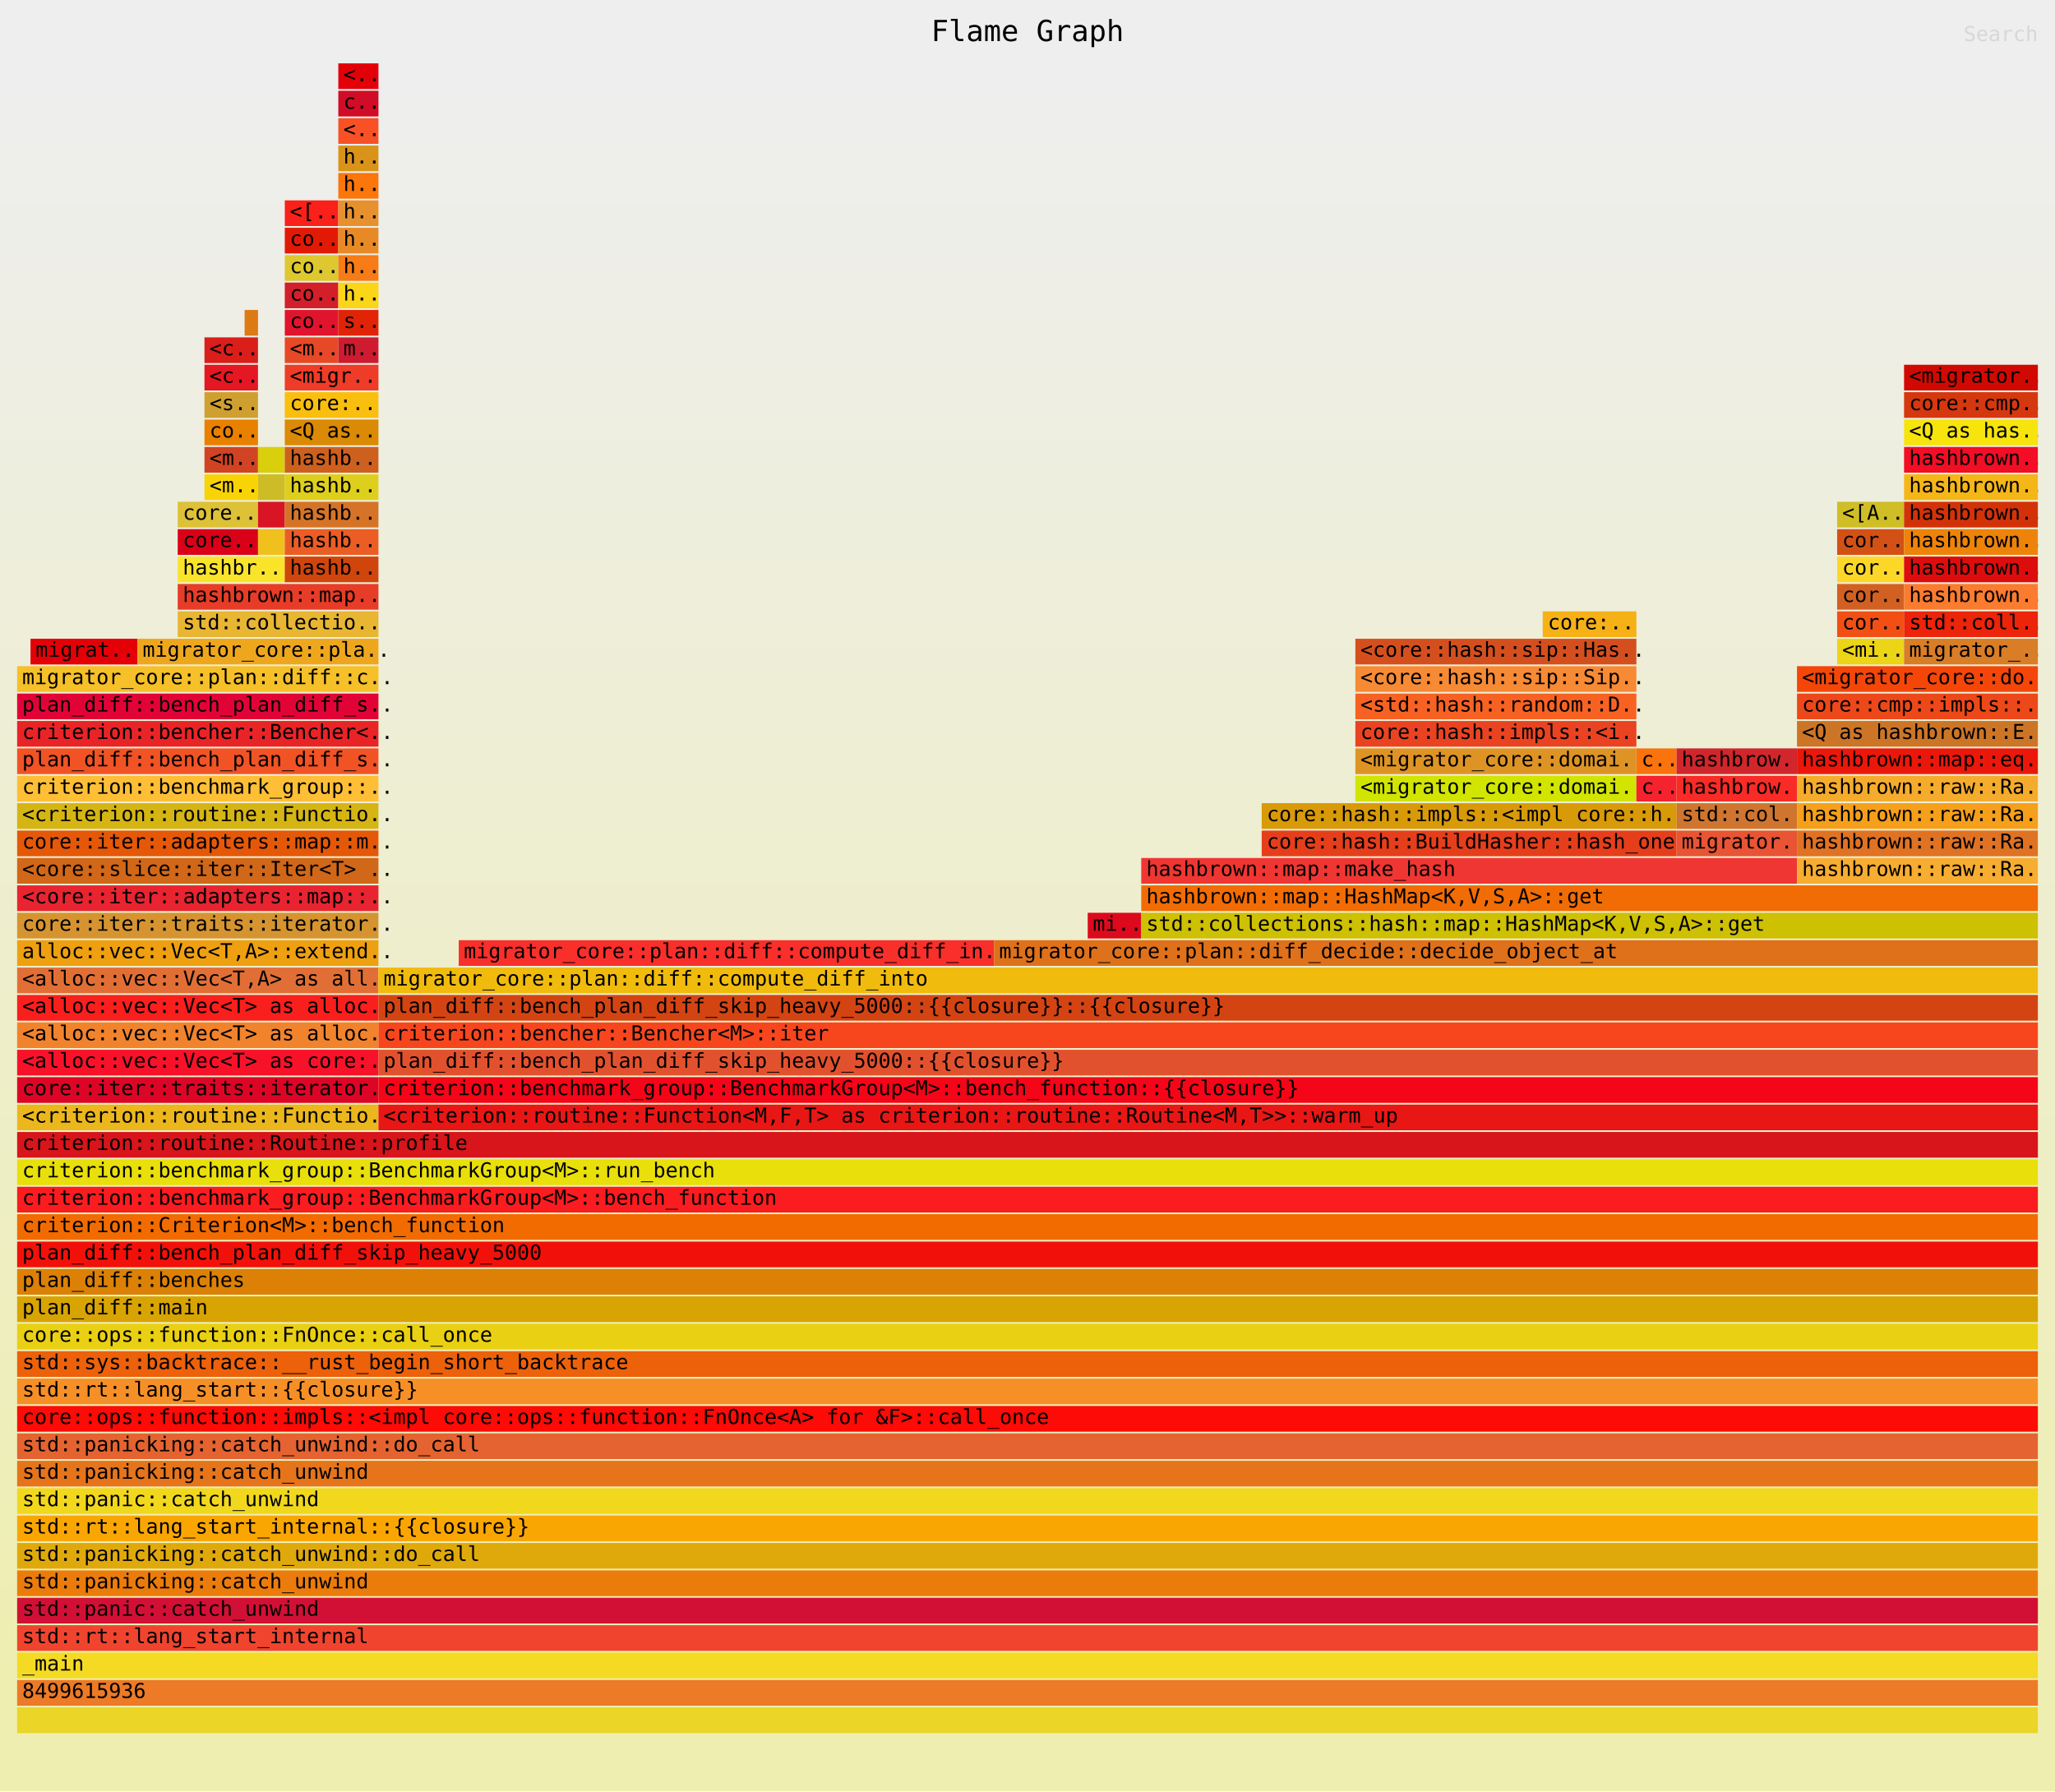
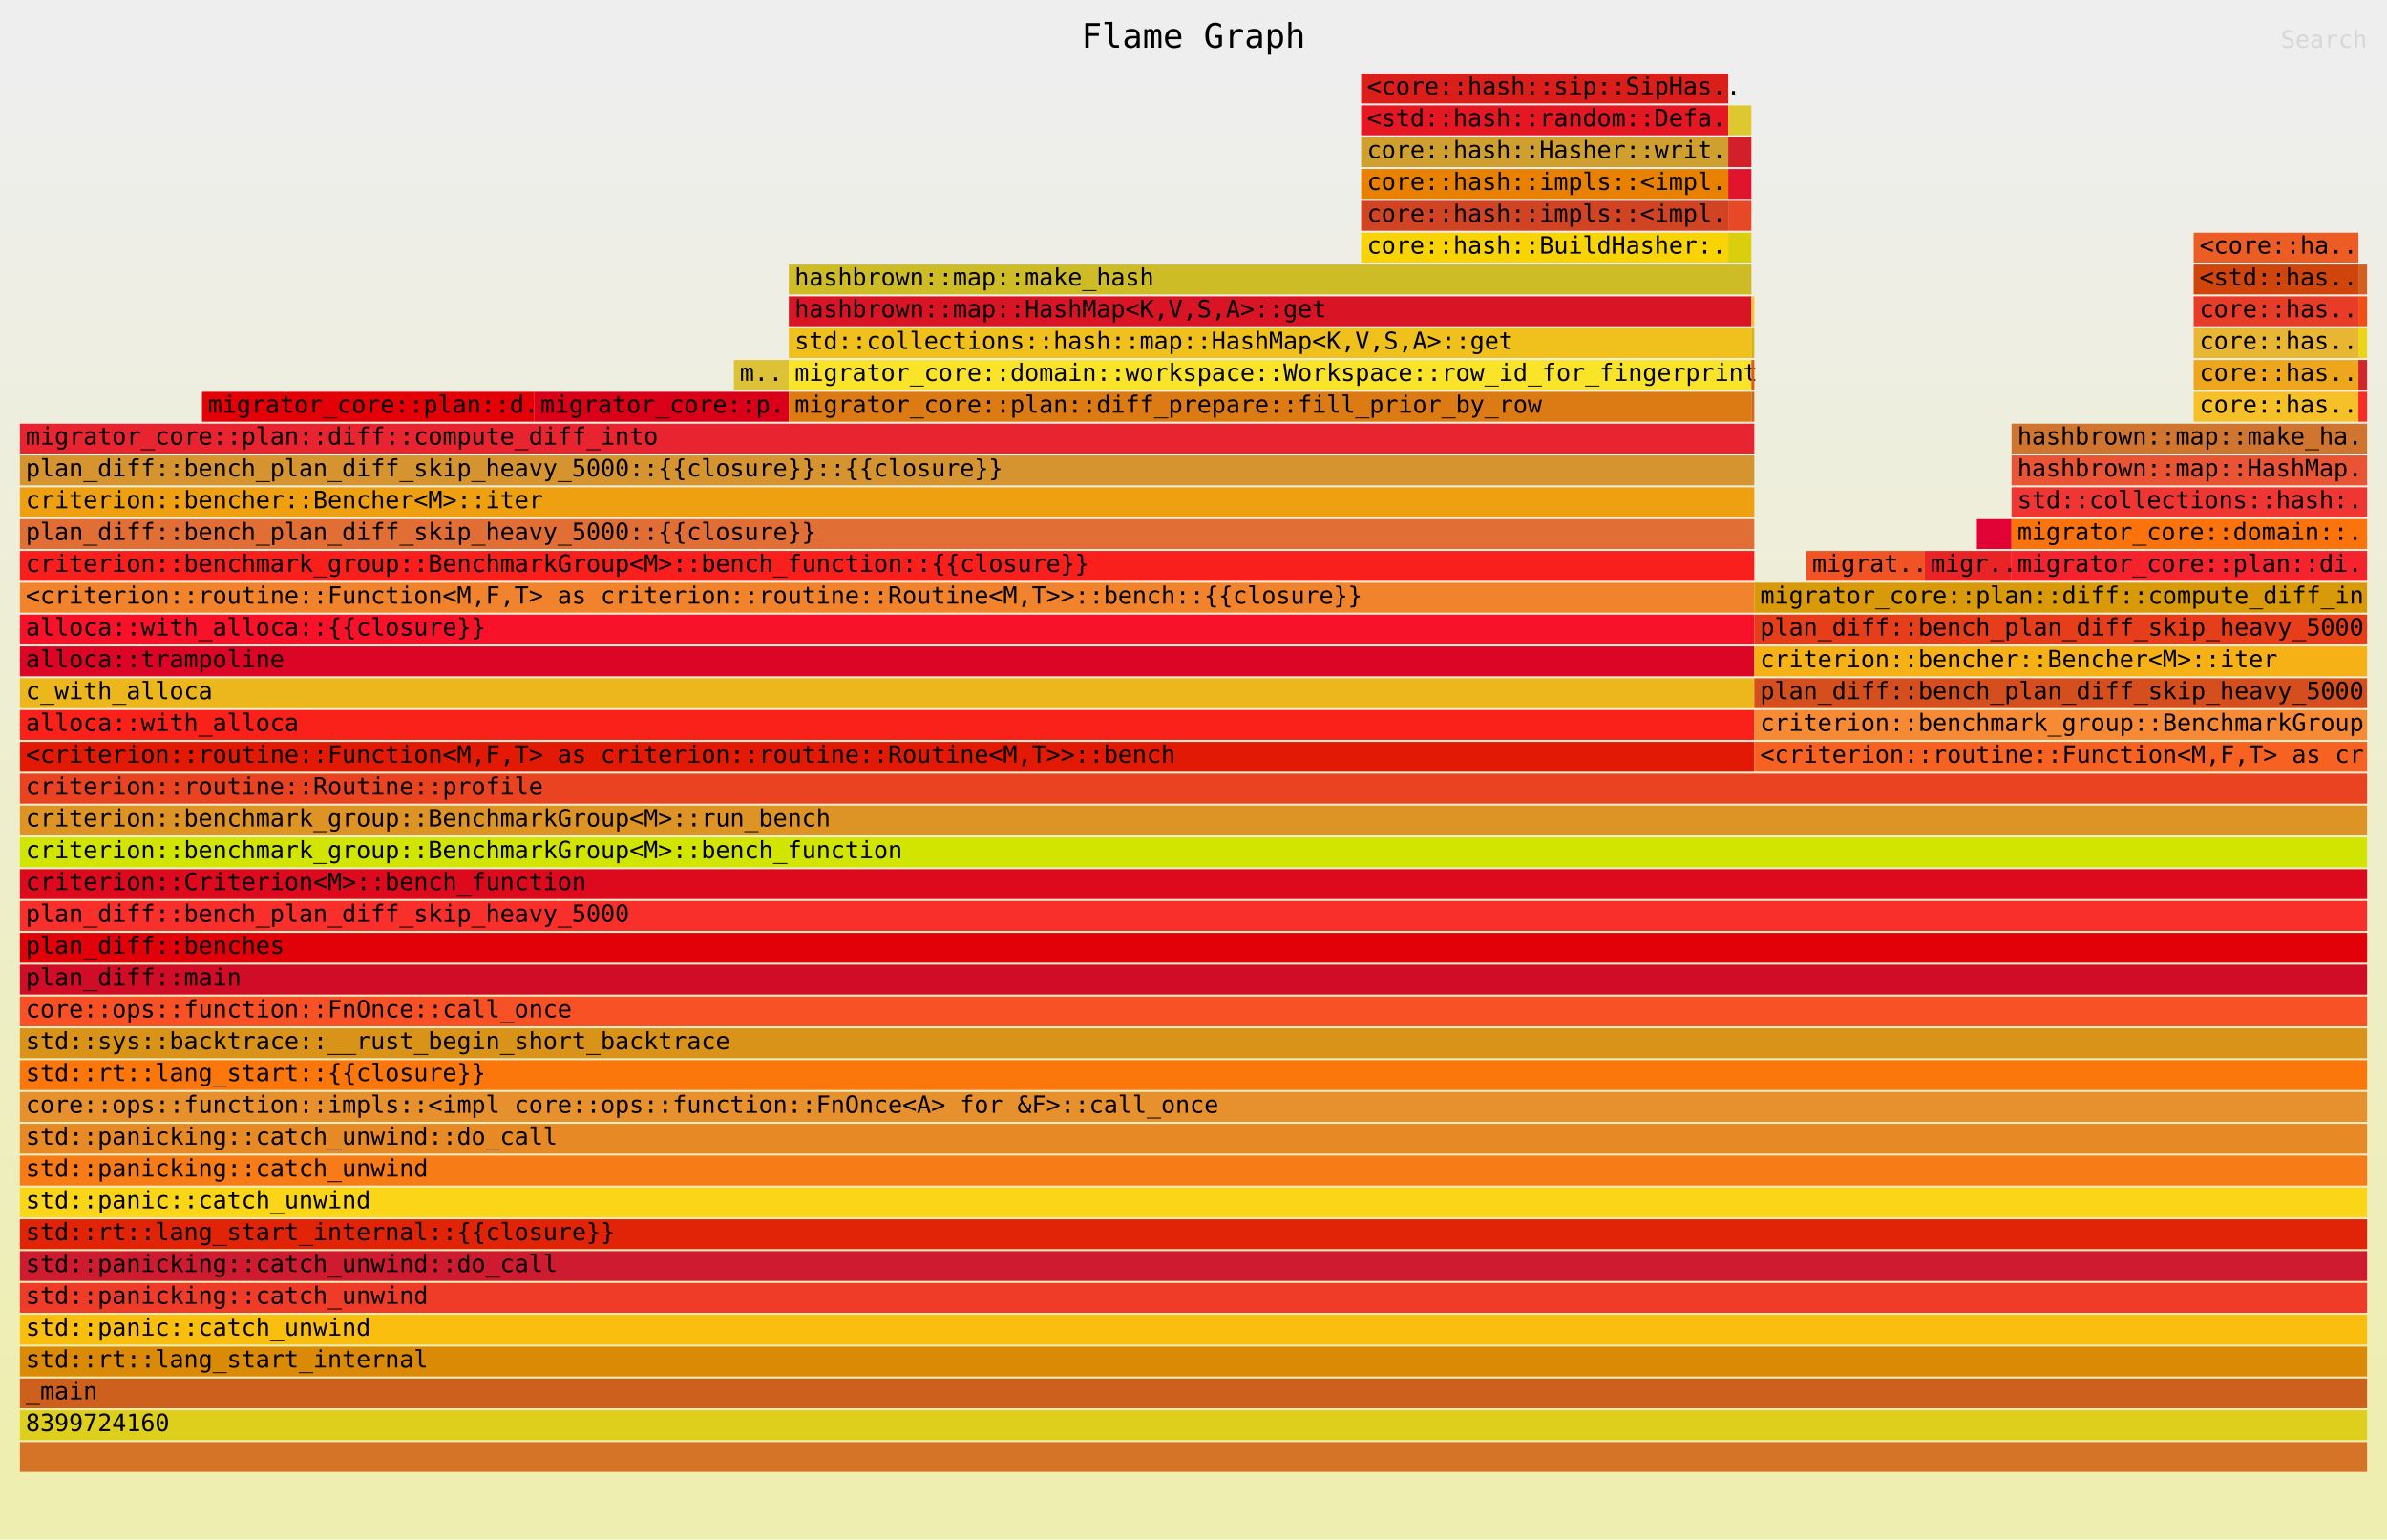
- <svg xmlns="http://www.w3.org/2000/svg" xmlns:ns1="http://github.com/jonhoo/inferno" version="1.1" width="1200" height="1046" viewBox="0 0 1200 1046">
+ <svg xmlns="http://www.w3.org/2000/svg" xmlns:ns1="http://github.com/jonhoo/inferno" version="1.1" width="1200" height="774" viewBox="0 0 1200 774">
  <defs>
    <linearGradient id="background" y1="0" y2="1" x1="0" x2="0">
      <stop stop-color="#eeeeee" offset="5%" />
      <stop stop-color="#eeeeb0" offset="95%" />
    </linearGradient>
  </defs>
  <style type="text/css">
text { font-family:monospace; font-size:12px }
#title { text-anchor:middle; font-size:17px; }
#matched { text-anchor:end; }
#search { text-anchor:end; opacity:0.1; cursor:pointer; }
#search:hover, #search.show { opacity:1; }
#subtitle { text-anchor:middle; font-color:rgb(160,160,160); }
#unzoom { cursor:pointer; }
#frames &gt; *:hover { stroke:black; stroke-width:0.5; cursor:pointer; }
.hide { display:none; }
.parent { opacity:0.5; }
</style>
-   <rect x="0" y="0" width="100%" height="1046" fill="url(#background)" />
+   <rect x="0" y="0" width="100%" height="774" fill="url(#background)" />
  <text id="title" fill="rgb(0,0,0)" x="50%" y="24.00">Flame Graph</text>
-   <text id="details" fill="rgb(0,0,0)" x="10" y="1029.00"> </text>
+   <text id="details" fill="rgb(0,0,0)" x="10" y="757.00"> </text>
  <text id="unzoom" class="hide" fill="rgb(0,0,0)" x="10" y="24.00">Reset Zoom</text>
  <text id="search" fill="rgb(0,0,0)" x="1190" y="24.00">Search</text>
-   <text id="matched" fill="rgb(0,0,0)" x="1190" y="1029.00"> </text>
-   <svg id="frames" x="10" width="1180" total_samples="151">
-     <g>
-       <rect x="0.662%" y="373" width="5.298%" height="15" fill="rgb(227,0,7)" ns1:x="1" ns1:w="8" />
-       <text x="0.912%" y="383.50">migrat..</text>
-     </g>
-     <g>
-       <rect x="7.947%" y="309" width="3.974%" height="15" fill="rgb(217,0,24)" ns1:x="12" ns1:w="6" />
-       <text x="8.197%" y="319.50">core..</text>
-     </g>
-     <g>
-       <rect x="7.947%" y="293" width="3.974%" height="15" fill="rgb(221,193,54)" ns1:x="12" ns1:w="6" />
-       <text x="8.197%" y="303.50">core..</text>
-     </g>
-     <g>
-       <rect x="9.271%" y="277" width="2.649%" height="15" fill="rgb(248,212,6)" ns1:x="14" ns1:w="4" />
-       <text x="9.521%" y="287.50">&lt;m..</text>
-     </g>
-     <g>
-       <rect x="9.271%" y="261" width="2.649%" height="15" fill="rgb(208,68,35)" ns1:x="14" ns1:w="4" />
-       <text x="9.521%" y="271.50">&lt;m..</text>
-     </g>
-     <g>
-       <rect x="9.271%" y="245" width="2.649%" height="15" fill="rgb(232,128,0)" ns1:x="14" ns1:w="4" />
-       <text x="9.521%" y="255.50">co..</text>
-     </g>
-     <g>
-       <rect x="9.271%" y="229" width="2.649%" height="15" fill="rgb(207,160,47)" ns1:x="14" ns1:w="4" />
-       <text x="9.521%" y="239.50">&lt;s..</text>
-     </g>
-     <g>
-       <rect x="9.271%" y="213" width="2.649%" height="15" fill="rgb(228,23,34)" ns1:x="14" ns1:w="4" />
-       <text x="9.521%" y="223.50">&lt;c..</text>
-     </g>
-     <g>
-       <rect x="9.271%" y="197" width="2.649%" height="15" fill="rgb(218,30,26)" ns1:x="14" ns1:w="4" />
-       <text x="9.521%" y="207.50">&lt;c..</text>
-     </g>
-     <g>
-       <rect x="11.258%" y="181" width="0.662%" height="15" fill="rgb(220,122,19)" ns1:x="17" ns1:w="1" />
-       <text x="11.508%" y="191.50" />
-     </g>
-     <g>
-       <rect x="7.947%" y="325" width="5.298%" height="15" fill="rgb(250,228,42)" ns1:x="12" ns1:w="8" />
-       <text x="8.197%" y="335.50">hashbr..</text>
-     </g>
-     <g>
-       <rect x="11.921%" y="309" width="1.325%" height="15" fill="rgb(240,193,28)" ns1:x="18" ns1:w="2" />
-       <text x="12.171%" y="319.50" />
-     </g>
-     <g>
-       <rect x="11.921%" y="293" width="1.325%" height="15" fill="rgb(216,20,37)" ns1:x="18" ns1:w="2" />
-       <text x="12.171%" y="303.50" />
-     </g>
-     <g>
-       <rect x="11.921%" y="277" width="1.325%" height="15" fill="rgb(206,188,39)" ns1:x="18" ns1:w="2" />
-       <text x="12.171%" y="287.50" />
-     </g>
-     <g>
-       <rect x="11.921%" y="261" width="1.325%" height="15" fill="rgb(217,207,13)" ns1:x="18" ns1:w="2" />
-       <text x="12.171%" y="271.50" />
-     </g>
-     <g>
-       <rect x="13.245%" y="197" width="2.649%" height="15" fill="rgb(231,73,38)" ns1:x="20" ns1:w="4" />
-       <text x="13.495%" y="207.50">&lt;m..</text>
-     </g>
-     <g>
-       <rect x="13.245%" y="181" width="2.649%" height="15" fill="rgb(225,20,46)" ns1:x="20" ns1:w="4" />
-       <text x="13.495%" y="191.50">co..</text>
-     </g>
-     <g>
-       <rect x="13.245%" y="165" width="2.649%" height="15" fill="rgb(210,31,41)" ns1:x="20" ns1:w="4" />
-       <text x="13.495%" y="175.50">co..</text>
-     </g>
-     <g>
-       <rect x="13.245%" y="149" width="2.649%" height="15" fill="rgb(221,200,47)" ns1:x="20" ns1:w="4" />
-       <text x="13.495%" y="159.50">co..</text>
-     </g>
-     <g>
-       <rect x="13.245%" y="133" width="2.649%" height="15" fill="rgb(226,26,5)" ns1:x="20" ns1:w="4" />
-       <text x="13.495%" y="143.50">co..</text>
-     </g>
-     <g>
-       <rect x="13.245%" y="117" width="2.649%" height="15" fill="rgb(249,33,26)" ns1:x="20" ns1:w="4" />
-       <text x="13.495%" y="127.50">&lt;[..</text>
-     </g>
-     <g>
-       <rect x="0%" y="645" width="17.881%" height="15" fill="rgb(235,183,28)" ns1:x="0" ns1:w="27" />
-       <text x="0.25%" y="655.50">&lt;criterion::routine::Functio..</text>
-     </g>
-     <g>
-       <rect x="0%" y="629" width="17.881%" height="15" fill="rgb(221,5,38)" ns1:x="0" ns1:w="27" />
-       <text x="0.25%" y="639.50">core::iter::traits::iterator..</text>
-     </g>
-     <g>
-       <rect x="0%" y="613" width="17.881%" height="15" fill="rgb(247,18,42)" ns1:x="0" ns1:w="27" />
-       <text x="0.25%" y="623.50">&lt;alloc::vec::Vec&lt;T&gt; as core:..</text>
-     </g>
-     <g>
-       <rect x="0%" y="597" width="17.881%" height="15" fill="rgb(241,131,45)" ns1:x="0" ns1:w="27" />
-       <text x="0.25%" y="607.50">&lt;alloc::vec::Vec&lt;T&gt; as alloc..</text>
-     </g>
-     <g>
-       <rect x="0%" y="581" width="17.881%" height="15" fill="rgb(249,31,29)" ns1:x="0" ns1:w="27" />
-       <text x="0.25%" y="591.50">&lt;alloc::vec::Vec&lt;T&gt; as alloc..</text>
-     </g>
-     <g>
-       <rect x="0%" y="565" width="17.881%" height="15" fill="rgb(225,111,53)" ns1:x="0" ns1:w="27" />
-       <text x="0.25%" y="575.50">&lt;alloc::vec::Vec&lt;T,A&gt; as all..</text>
-     </g>
-     <g>
-       <rect x="0%" y="549" width="17.881%" height="15" fill="rgb(238,160,17)" ns1:x="0" ns1:w="27" />
-       <text x="0.25%" y="559.50">alloc::vec::Vec&lt;T,A&gt;::extend..</text>
-     </g>
-     <g>
-       <rect x="0%" y="533" width="17.881%" height="15" fill="rgb(214,148,48)" ns1:x="0" ns1:w="27" />
-       <text x="0.25%" y="543.50">core::iter::traits::iterator..</text>
-     </g>
-     <g>
-       <rect x="0%" y="517" width="17.881%" height="15" fill="rgb(232,36,49)" ns1:x="0" ns1:w="27" />
-       <text x="0.25%" y="527.50">&lt;core::iter::adapters::map::..</text>
-     </g>
-     <g>
-       <rect x="0%" y="501" width="17.881%" height="15" fill="rgb(209,103,24)" ns1:x="0" ns1:w="27" />
-       <text x="0.25%" y="511.50">&lt;core::slice::iter::Iter&lt;T&gt; ..</text>
-     </g>
-     <g>
-       <rect x="0%" y="485" width="17.881%" height="15" fill="rgb(229,88,8)" ns1:x="0" ns1:w="27" />
-       <text x="0.25%" y="495.50">core::iter::adapters::map::m..</text>
-     </g>
-     <g>
-       <rect x="0%" y="469" width="17.881%" height="15" fill="rgb(213,181,19)" ns1:x="0" ns1:w="27" />
-       <text x="0.25%" y="479.50">&lt;criterion::routine::Functio..</text>
-     </g>
-     <g>
-       <rect x="0%" y="453" width="17.881%" height="15" fill="rgb(254,191,54)" ns1:x="0" ns1:w="27" />
-       <text x="0.25%" y="463.50">criterion::benchmark_group::..</text>
-     </g>
-     <g>
-       <rect x="0%" y="437" width="17.881%" height="15" fill="rgb(241,83,37)" ns1:x="0" ns1:w="27" />
-       <text x="0.25%" y="447.50">plan_diff::bench_plan_diff_s..</text>
-     </g>
-     <g>
-       <rect x="0%" y="421" width="17.881%" height="15" fill="rgb(233,36,39)" ns1:x="0" ns1:w="27" />
-       <text x="0.25%" y="431.50">criterion::bencher::Bencher&lt;..</text>
-     </g>
-     <g>
-       <rect x="0%" y="405" width="17.881%" height="15" fill="rgb(226,3,54)" ns1:x="0" ns1:w="27" />
-       <text x="0.25%" y="415.50">plan_diff::bench_plan_diff_s..</text>
-     </g>
-     <g>
-       <rect x="0%" y="389" width="17.881%" height="15" fill="rgb(245,192,40)" ns1:x="0" ns1:w="27" />
-       <text x="0.25%" y="399.50">migrator_core::plan::diff::c..</text>
-     </g>
-     <g>
-       <rect x="5.96%" y="373" width="11.921%" height="15" fill="rgb(238,167,29)" ns1:x="9" ns1:w="18" />
-       <text x="6.21%" y="383.50">migrator_core::pla..</text>
-     </g>
-     <g>
-       <rect x="7.947%" y="357" width="9.934%" height="15" fill="rgb(232,182,51)" ns1:x="12" ns1:w="15" />
-       <text x="8.197%" y="367.50">std::collectio..</text>
-     </g>
-     <g>
-       <rect x="7.947%" y="341" width="9.934%" height="15" fill="rgb(231,60,39)" ns1:x="12" ns1:w="15" />
-       <text x="8.197%" y="351.50">hashbrown::map..</text>
-     </g>
-     <g>
-       <rect x="13.245%" y="325" width="4.636%" height="15" fill="rgb(208,69,12)" ns1:x="20" ns1:w="7" />
-       <text x="13.495%" y="335.50">hashb..</text>
-     </g>
-     <g>
-       <rect x="13.245%" y="309" width="4.636%" height="15" fill="rgb(235,93,37)" ns1:x="20" ns1:w="7" />
-       <text x="13.495%" y="319.50">hashb..</text>
-     </g>
-     <g>
-       <rect x="13.245%" y="293" width="4.636%" height="15" fill="rgb(213,116,39)" ns1:x="20" ns1:w="7" />
-       <text x="13.495%" y="303.50">hashb..</text>
-     </g>
-     <g>
-       <rect x="13.245%" y="277" width="4.636%" height="15" fill="rgb(222,207,29)" ns1:x="20" ns1:w="7" />
-       <text x="13.495%" y="287.50">hashb..</text>
-     </g>
-     <g>
-       <rect x="13.245%" y="261" width="4.636%" height="15" fill="rgb(206,96,30)" ns1:x="20" ns1:w="7" />
-       <text x="13.495%" y="271.50">hashb..</text>
-     </g>
-     <g>
-       <rect x="13.245%" y="245" width="4.636%" height="15" fill="rgb(218,138,4)" ns1:x="20" ns1:w="7" />
-       <text x="13.495%" y="255.50">&lt;Q as..</text>
-     </g>
-     <g>
-       <rect x="13.245%" y="229" width="4.636%" height="15" fill="rgb(250,191,14)" ns1:x="20" ns1:w="7" />
-       <text x="13.495%" y="239.50">core:..</text>
-     </g>
-     <g>
-       <rect x="13.245%" y="213" width="4.636%" height="15" fill="rgb(239,60,40)" ns1:x="20" ns1:w="7" />
-       <text x="13.495%" y="223.50">&lt;migr..</text>
-     </g>
-     <g>
-       <rect x="15.894%" y="197" width="1.987%" height="15" fill="rgb(206,27,48)" ns1:x="24" ns1:w="3" />
-       <text x="16.144%" y="207.50">m..</text>
-     </g>
-     <g>
-       <rect x="15.894%" y="181" width="1.987%" height="15" fill="rgb(225,35,8)" ns1:x="24" ns1:w="3" />
-       <text x="16.144%" y="191.50">s..</text>
-     </g>
-     <g>
-       <rect x="15.894%" y="165" width="1.987%" height="15" fill="rgb(250,213,24)" ns1:x="24" ns1:w="3" />
-       <text x="16.144%" y="175.50">h..</text>
-     </g>
-     <g>
-       <rect x="15.894%" y="149" width="1.987%" height="15" fill="rgb(247,123,22)" ns1:x="24" ns1:w="3" />
-       <text x="16.144%" y="159.50">h..</text>
-     </g>
-     <g>
-       <rect x="15.894%" y="133" width="1.987%" height="15" fill="rgb(231,138,38)" ns1:x="24" ns1:w="3" />
-       <text x="16.144%" y="143.50">h..</text>
-     </g>
-     <g>
-       <rect x="15.894%" y="117" width="1.987%" height="15" fill="rgb(231,145,46)" ns1:x="24" ns1:w="3" />
-       <text x="16.144%" y="127.50">h..</text>
-     </g>
-     <g>
-       <rect x="15.894%" y="101" width="1.987%" height="15" fill="rgb(251,118,11)" ns1:x="24" ns1:w="3" />
-       <text x="16.144%" y="111.50">h..</text>
-     </g>
-     <g>
-       <rect x="15.894%" y="85" width="1.987%" height="15" fill="rgb(217,147,25)" ns1:x="24" ns1:w="3" />
-       <text x="16.144%" y="95.50">h..</text>
-     </g>
-     <g>
-       <rect x="15.894%" y="69" width="1.987%" height="15" fill="rgb(247,81,37)" ns1:x="24" ns1:w="3" />
-       <text x="16.144%" y="79.50">&lt;..</text>
-     </g>
-     <g>
-       <rect x="15.894%" y="53" width="1.987%" height="15" fill="rgb(209,12,38)" ns1:x="24" ns1:w="3" />
-       <text x="16.144%" y="63.50">c..</text>
-     </g>
-     <g>
-       <rect x="15.894%" y="37" width="1.987%" height="15" fill="rgb(227,1,9)" ns1:x="24" ns1:w="3" />
-       <text x="16.144%" y="47.50">&lt;..</text>
-     </g>
-     <g>
-       <rect x="21.854%" y="549" width="26.49%" height="15" fill="rgb(248,47,43)" ns1:x="33" ns1:w="40" />
-       <text x="22.104%" y="559.50">migrator_core::plan::diff::compute_diff_in..</text>
-     </g>
-     <g>
-       <rect x="52.98%" y="533" width="2.649%" height="15" fill="rgb(221,10,30)" ns1:x="80" ns1:w="4" />
-       <text x="53.23%" y="543.50">mi..</text>
-     </g>
-     <g>
-       <rect x="66.225%" y="453" width="13.907%" height="15" fill="rgb(210,229,1)" ns1:x="100" ns1:w="21" />
-       <text x="66.475%" y="463.50">&lt;migrator_core::domai..</text>
-     </g>
-     <g>
-       <rect x="66.225%" y="437" width="13.907%" height="15" fill="rgb(222,148,37)" ns1:x="100" ns1:w="21" />
-       <text x="66.475%" y="447.50">&lt;migrator_core::domai..</text>
-     </g>
-     <g>
-       <rect x="66.225%" y="421" width="13.907%" height="15" fill="rgb(234,67,33)" ns1:x="100" ns1:w="21" />
-       <text x="66.475%" y="431.50">core::hash::impls::&lt;i..</text>
-     </g>
-     <g>
-       <rect x="66.225%" y="405" width="13.907%" height="15" fill="rgb(247,98,35)" ns1:x="100" ns1:w="21" />
-       <text x="66.475%" y="415.50">&lt;std::hash::random::D..</text>
-     </g>
-     <g>
-       <rect x="66.225%" y="389" width="13.907%" height="15" fill="rgb(247,138,52)" ns1:x="100" ns1:w="21" />
-       <text x="66.475%" y="399.50">&lt;core::hash::sip::Sip..</text>
-     </g>
-     <g>
-       <rect x="66.225%" y="373" width="13.907%" height="15" fill="rgb(213,79,30)" ns1:x="100" ns1:w="21" />
-       <text x="66.475%" y="383.50">&lt;core::hash::sip::Has..</text>
-     </g>
-     <g>
-       <rect x="75.497%" y="357" width="4.636%" height="15" fill="rgb(246,177,23)" ns1:x="114" ns1:w="7" />
-       <text x="75.747%" y="367.50">core:..</text>
-     </g>
-     <g>
-       <rect x="61.589%" y="485" width="20.53%" height="15" fill="rgb(230,62,27)" ns1:x="93" ns1:w="31" />
-       <text x="61.839%" y="495.50">core::hash::BuildHasher::hash_one</text>
-     </g>
-     <g>
-       <rect x="61.589%" y="469" width="20.53%" height="15" fill="rgb(216,154,8)" ns1:x="93" ns1:w="31" />
-       <text x="61.839%" y="479.50">core::hash::impls::&lt;impl core::h..</text>
-     </g>
-     <g>
-       <rect x="80.132%" y="453" width="1.987%" height="15" fill="rgb(244,35,45)" ns1:x="121" ns1:w="3" />
-       <text x="80.382%" y="463.50">c..</text>
-     </g>
-     <g>
-       <rect x="80.132%" y="437" width="1.987%" height="15" fill="rgb(251,115,12)" ns1:x="121" ns1:w="3" />
-       <text x="80.382%" y="447.50">c..</text>
-     </g>
-     <g>
-       <rect x="55.629%" y="501" width="32.45%" height="15" fill="rgb(240,54,50)" ns1:x="84" ns1:w="49" />
-       <text x="55.879%" y="511.50">hashbrown::map::make_hash</text>
-     </g>
-     <g>
-       <rect x="82.119%" y="485" width="5.96%" height="15" fill="rgb(233,84,52)" ns1:x="124" ns1:w="9" />
-       <text x="82.369%" y="495.50">migrator..</text>
-     </g>
-     <g>
-       <rect x="82.119%" y="469" width="5.96%" height="15" fill="rgb(207,117,47)" ns1:x="124" ns1:w="9" />
-       <text x="82.369%" y="479.50">std::col..</text>
-     </g>
-     <g>
-       <rect x="82.119%" y="453" width="5.96%" height="15" fill="rgb(249,43,39)" ns1:x="124" ns1:w="9" />
-       <text x="82.369%" y="463.50">hashbrow..</text>
-     </g>
-     <g>
-       <rect x="82.119%" y="437" width="5.96%" height="15" fill="rgb(209,38,44)" ns1:x="124" ns1:w="9" />
-       <text x="82.369%" y="447.50">hashbrow..</text>
-     </g>
-     <g>
-       <rect x="90.066%" y="373" width="3.311%" height="15" fill="rgb(236,212,23)" ns1:x="136" ns1:w="5" />
-       <text x="90.316%" y="383.50">&lt;mi..</text>
-     </g>
-     <g>
-       <rect x="90.066%" y="357" width="3.311%" height="15" fill="rgb(242,79,21)" ns1:x="136" ns1:w="5" />
-       <text x="90.316%" y="367.50">cor..</text>
-     </g>
-     <g>
-       <rect x="90.066%" y="341" width="3.311%" height="15" fill="rgb(211,96,35)" ns1:x="136" ns1:w="5" />
-       <text x="90.316%" y="351.50">cor..</text>
-     </g>
-     <g>
-       <rect x="90.066%" y="325" width="3.311%" height="15" fill="rgb(253,215,40)" ns1:x="136" ns1:w="5" />
-       <text x="90.316%" y="335.50">cor..</text>
-     </g>
-     <g>
-       <rect x="90.066%" y="309" width="3.311%" height="15" fill="rgb(211,81,21)" ns1:x="136" ns1:w="5" />
-       <text x="90.316%" y="319.50">cor..</text>
-     </g>
-     <g>
-       <rect x="90.066%" y="293" width="3.311%" height="15" fill="rgb(208,190,38)" ns1:x="136" ns1:w="5" />
-       <text x="90.316%" y="303.50">&lt;[A..</text>
-     </g>
-     <g>
-       <rect x="0%" y="997" width="100%" height="15" fill="rgb(235,213,38)" ns1:x="0" ns1:w="151" />
-       <text x="0.25%" y="1007.50" />
-     </g>
-     <g>
-       <rect x="0%" y="981" width="100%" height="15" fill="rgb(237,122,38)" ns1:x="0" ns1:w="151" />
-       <text x="0.25%" y="991.50">8499615936</text>
-     </g>
-     <g>
-       <rect x="0%" y="965" width="100%" height="15" fill="rgb(244,218,35)" ns1:x="0" ns1:w="151" />
-       <text x="0.25%" y="975.50">_main</text>
-     </g>
-     <g>
-       <rect x="0%" y="949" width="100%" height="15" fill="rgb(240,68,47)" ns1:x="0" ns1:w="151" />
-       <text x="0.25%" y="959.50">std::rt::lang_start_internal</text>
-     </g>
-     <g>
-       <rect x="0%" y="933" width="100%" height="15" fill="rgb(210,16,53)" ns1:x="0" ns1:w="151" />
-       <text x="0.25%" y="943.50">std::panic::catch_unwind</text>
-     </g>
-     <g>
-       <rect x="0%" y="917" width="100%" height="15" fill="rgb(235,124,12)" ns1:x="0" ns1:w="151" />
-       <text x="0.25%" y="927.50">std::panicking::catch_unwind</text>
-     </g>
-     <g>
-       <rect x="0%" y="901" width="100%" height="15" fill="rgb(224,169,11)" ns1:x="0" ns1:w="151" />
-       <text x="0.25%" y="911.50">std::panicking::catch_unwind::do_call</text>
-     </g>
-     <g>
-       <rect x="0%" y="885" width="100%" height="15" fill="rgb(250,166,2)" ns1:x="0" ns1:w="151" />
-       <text x="0.25%" y="895.50">std::rt::lang_start_internal::{{closure}}</text>
-     </g>
-     <g>
-       <rect x="0%" y="869" width="100%" height="15" fill="rgb(242,216,29)" ns1:x="0" ns1:w="151" />
-       <text x="0.25%" y="879.50">std::panic::catch_unwind</text>
-     </g>
-     <g>
-       <rect x="0%" y="853" width="100%" height="15" fill="rgb(230,116,27)" ns1:x="0" ns1:w="151" />
-       <text x="0.25%" y="863.50">std::panicking::catch_unwind</text>
-     </g>
-     <g>
-       <rect x="0%" y="837" width="100%" height="15" fill="rgb(228,99,48)" ns1:x="0" ns1:w="151" />
-       <text x="0.25%" y="847.50">std::panicking::catch_unwind::do_call</text>
-     </g>
-     <g>
-       <rect x="0%" y="821" width="100%" height="15" fill="rgb(253,11,6)" ns1:x="0" ns1:w="151" />
-       <text x="0.25%" y="831.50">core::ops::function::impls::&lt;impl core::ops::function::FnOnce&lt;A&gt; for &amp;F&gt;::call_once</text>
-     </g>
-     <g>
-       <rect x="0%" y="805" width="100%" height="15" fill="rgb(247,143,39)" ns1:x="0" ns1:w="151" />
-       <text x="0.25%" y="815.50">std::rt::lang_start::{{closure}}</text>
-     </g>
-     <g>
-       <rect x="0%" y="789" width="100%" height="15" fill="rgb(236,97,10)" ns1:x="0" ns1:w="151" />
-       <text x="0.25%" y="799.50">std::sys::backtrace::__rust_begin_short_backtrace</text>
-     </g>
-     <g>
-       <rect x="0%" y="773" width="100%" height="15" fill="rgb(233,208,19)" ns1:x="0" ns1:w="151" />
-       <text x="0.25%" y="783.50">core::ops::function::FnOnce::call_once</text>
-     </g>
-     <g>
-       <rect x="0%" y="757" width="100%" height="15" fill="rgb(216,164,2)" ns1:x="0" ns1:w="151" />
-       <text x="0.25%" y="767.50">plan_diff::main</text>
-     </g>
-     <g>
-       <rect x="0%" y="741" width="100%" height="15" fill="rgb(220,129,5)" ns1:x="0" ns1:w="151" />
-       <text x="0.25%" y="751.50">plan_diff::benches</text>
-     </g>
-     <g>
-       <rect x="0%" y="725" width="100%" height="15" fill="rgb(242,17,10)" ns1:x="0" ns1:w="151" />
-       <text x="0.25%" y="735.50">plan_diff::bench_plan_diff_skip_heavy_5000</text>
-     </g>
-     <g>
-       <rect x="0%" y="709" width="100%" height="15" fill="rgb(242,107,0)" ns1:x="0" ns1:w="151" />
-       <text x="0.25%" y="719.50">criterion::Criterion&lt;M&gt;::bench_function</text>
-     </g>
-     <g>
-       <rect x="0%" y="693" width="100%" height="15" fill="rgb(251,28,31)" ns1:x="0" ns1:w="151" />
-       <text x="0.25%" y="703.50">criterion::benchmark_group::BenchmarkGroup&lt;M&gt;::bench_function</text>
-     </g>
-     <g>
-       <rect x="0%" y="677" width="100%" height="15" fill="rgb(233,223,10)" ns1:x="0" ns1:w="151" />
-       <text x="0.25%" y="687.50">criterion::benchmark_group::BenchmarkGroup&lt;M&gt;::run_bench</text>
-     </g>
-     <g>
-       <rect x="0%" y="661" width="100%" height="15" fill="rgb(215,21,27)" ns1:x="0" ns1:w="151" />
-       <text x="0.25%" y="671.50">criterion::routine::Routine::profile</text>
-     </g>
-     <g>
-       <rect x="17.881%" y="645" width="82.119%" height="15" fill="rgb(232,23,21)" ns1:x="27" ns1:w="124" />
-       <text x="18.131%" y="655.50">&lt;criterion::routine::Function&lt;M,F,T&gt; as criterion::routine::Routine&lt;M,T&gt;&gt;::warm_up</text>
-     </g>
-     <g>
-       <rect x="17.881%" y="629" width="82.119%" height="15" fill="rgb(244,5,23)" ns1:x="27" ns1:w="124" />
-       <text x="18.131%" y="639.50">criterion::benchmark_group::BenchmarkGroup&lt;M&gt;::bench_function::{{closure}}</text>
-     </g>
-     <g>
-       <rect x="17.881%" y="613" width="82.119%" height="15" fill="rgb(226,81,46)" ns1:x="27" ns1:w="124" />
-       <text x="18.131%" y="623.50">plan_diff::bench_plan_diff_skip_heavy_5000::{{closure}}</text>
-     </g>
-     <g>
-       <rect x="17.881%" y="597" width="82.119%" height="15" fill="rgb(247,70,30)" ns1:x="27" ns1:w="124" />
-       <text x="18.131%" y="607.50">criterion::bencher::Bencher&lt;M&gt;::iter</text>
-     </g>
-     <g>
-       <rect x="17.881%" y="581" width="82.119%" height="15" fill="rgb(212,68,19)" ns1:x="27" ns1:w="124" />
-       <text x="18.131%" y="591.50">plan_diff::bench_plan_diff_skip_heavy_5000::{{closure}}::{{closure}}</text>
-     </g>
-     <g>
-       <rect x="17.881%" y="565" width="82.119%" height="15" fill="rgb(240,187,13)" ns1:x="27" ns1:w="124" />
-       <text x="18.131%" y="575.50">migrator_core::plan::diff::compute_diff_into</text>
-     </g>
-     <g>
-       <rect x="48.344%" y="549" width="51.656%" height="15" fill="rgb(223,113,26)" ns1:x="73" ns1:w="78" />
-       <text x="48.594%" y="559.50">migrator_core::plan::diff_decide::decide_object_at</text>
-     </g>
-     <g>
-       <rect x="55.629%" y="533" width="44.371%" height="15" fill="rgb(206,192,2)" ns1:x="84" ns1:w="67" />
-       <text x="55.879%" y="543.50">std::collections::hash::map::HashMap&lt;K,V,S,A&gt;::get</text>
-     </g>
-     <g>
-       <rect x="55.629%" y="517" width="44.371%" height="15" fill="rgb(241,108,4)" ns1:x="84" ns1:w="67" />
-       <text x="55.879%" y="527.50">hashbrown::map::HashMap&lt;K,V,S,A&gt;::get</text>
-     </g>
-     <g>
-       <rect x="88.079%" y="501" width="11.921%" height="15" fill="rgb(247,173,49)" ns1:x="133" ns1:w="18" />
-       <text x="88.329%" y="511.50">hashbrown::raw::Ra..</text>
-     </g>
-     <g>
-       <rect x="88.079%" y="485" width="11.921%" height="15" fill="rgb(224,114,35)" ns1:x="133" ns1:w="18" />
-       <text x="88.329%" y="495.50">hashbrown::raw::Ra..</text>
-     </g>
-     <g>
-       <rect x="88.079%" y="469" width="11.921%" height="15" fill="rgb(245,159,27)" ns1:x="133" ns1:w="18" />
-       <text x="88.329%" y="479.50">hashbrown::raw::Ra..</text>
-     </g>
-     <g>
-       <rect x="88.079%" y="453" width="11.921%" height="15" fill="rgb(245,172,44)" ns1:x="133" ns1:w="18" />
-       <text x="88.329%" y="463.50">hashbrown::raw::Ra..</text>
-     </g>
-     <g>
-       <rect x="88.079%" y="437" width="11.921%" height="15" fill="rgb(236,23,11)" ns1:x="133" ns1:w="18" />
-       <text x="88.329%" y="447.50">hashbrown::map::eq..</text>
-     </g>
-     <g>
-       <rect x="88.079%" y="421" width="11.921%" height="15" fill="rgb(205,117,38)" ns1:x="133" ns1:w="18" />
-       <text x="88.329%" y="431.50">&lt;Q as hashbrown::E..</text>
-     </g>
-     <g>
-       <rect x="88.079%" y="405" width="11.921%" height="15" fill="rgb(237,72,25)" ns1:x="133" ns1:w="18" />
-       <text x="88.329%" y="415.50">core::cmp::impls::..</text>
-     </g>
-     <g>
-       <rect x="88.079%" y="389" width="11.921%" height="15" fill="rgb(244,70,9)" ns1:x="133" ns1:w="18" />
-       <text x="88.329%" y="399.50">&lt;migrator_core::do..</text>
-     </g>
-     <g>
-       <rect x="93.377%" y="373" width="6.622%" height="15" fill="rgb(217,125,39)" ns1:x="141" ns1:w="10" />
-       <text x="93.627%" y="383.50">migrator_..</text>
-     </g>
-     <g>
-       <rect x="93.377%" y="357" width="6.622%" height="15" fill="rgb(235,36,10)" ns1:x="141" ns1:w="10" />
-       <text x="93.627%" y="367.50">std::coll..</text>
-     </g>
-     <g>
-       <rect x="93.377%" y="341" width="6.622%" height="15" fill="rgb(251,123,47)" ns1:x="141" ns1:w="10" />
-       <text x="93.627%" y="351.50">hashbrown..</text>
-     </g>
-     <g>
-       <rect x="93.377%" y="325" width="6.622%" height="15" fill="rgb(221,13,13)" ns1:x="141" ns1:w="10" />
-       <text x="93.627%" y="335.50">hashbrown..</text>
-     </g>
-     <g>
-       <rect x="93.377%" y="309" width="6.622%" height="15" fill="rgb(238,131,9)" ns1:x="141" ns1:w="10" />
-       <text x="93.627%" y="319.50">hashbrown..</text>
-     </g>
-     <g>
-       <rect x="93.377%" y="293" width="6.622%" height="15" fill="rgb(211,50,8)" ns1:x="141" ns1:w="10" />
-       <text x="93.627%" y="303.50">hashbrown..</text>
-     </g>
-     <g>
-       <rect x="93.377%" y="277" width="6.622%" height="15" fill="rgb(245,182,24)" ns1:x="141" ns1:w="10" />
-       <text x="93.627%" y="287.50">hashbrown..</text>
-     </g>
-     <g>
-       <rect x="93.377%" y="261" width="6.622%" height="15" fill="rgb(242,14,37)" ns1:x="141" ns1:w="10" />
-       <text x="93.627%" y="271.50">hashbrown..</text>
-     </g>
-     <g>
-       <rect x="93.377%" y="245" width="6.622%" height="15" fill="rgb(246,228,12)" ns1:x="141" ns1:w="10" />
-       <text x="93.627%" y="255.50">&lt;Q as has..</text>
-     </g>
-     <g>
-       <rect x="93.377%" y="229" width="6.622%" height="15" fill="rgb(213,55,15)" ns1:x="141" ns1:w="10" />
-       <text x="93.627%" y="239.50">core::cmp..</text>
-     </g>
-     <g>
-       <rect x="93.377%" y="213" width="6.622%" height="15" fill="rgb(209,9,3)" ns1:x="141" ns1:w="10" />
-       <text x="93.627%" y="223.50">&lt;migrator..</text>
+   <text id="matched" fill="rgb(0,0,0)" x="1190" y="757.00"> </text>
+   <svg id="frames" x="10" width="1180" total_samples="812">
+     <g>
+       <rect x="7.759%" y="197" width="14.163%" height="15" fill="rgb(227,0,7)" ns1:x="63" ns1:w="115" />
+       <text x="8.009%" y="207.50">migrator_core::plan::d..</text>
+     </g>
+     <g>
+       <rect x="21.921%" y="197" width="10.837%" height="15" fill="rgb(217,0,24)" ns1:x="178" ns1:w="88" />
+       <text x="22.171%" y="207.50">migrator_core::p..</text>
+     </g>
+     <g>
+       <rect x="30.419%" y="181" width="2.34%" height="15" fill="rgb(221,193,54)" ns1:x="247" ns1:w="19" />
+       <text x="30.669%" y="191.50">m..</text>
+     </g>
+     <g>
+       <rect x="57.143%" y="117" width="15.64%" height="15" fill="rgb(248,212,6)" ns1:x="464" ns1:w="127" />
+       <text x="57.393%" y="127.50">core::hash::BuildHasher:..</text>
+     </g>
+     <g>
+       <rect x="57.143%" y="101" width="15.64%" height="15" fill="rgb(208,68,35)" ns1:x="464" ns1:w="127" />
+       <text x="57.393%" y="111.50">core::hash::impls::&lt;impl..</text>
+     </g>
+     <g>
+       <rect x="57.143%" y="85" width="15.64%" height="15" fill="rgb(232,128,0)" ns1:x="464" ns1:w="127" />
+       <text x="57.393%" y="95.50">core::hash::impls::&lt;impl..</text>
+     </g>
+     <g>
+       <rect x="57.143%" y="69" width="15.64%" height="15" fill="rgb(207,160,47)" ns1:x="464" ns1:w="127" />
+       <text x="57.393%" y="79.50">core::hash::Hasher::writ..</text>
+     </g>
+     <g>
+       <rect x="57.143%" y="53" width="15.64%" height="15" fill="rgb(228,23,34)" ns1:x="464" ns1:w="127" />
+       <text x="57.393%" y="63.50">&lt;std::hash::random::Defa..</text>
+     </g>
+     <g>
+       <rect x="57.143%" y="37" width="15.64%" height="15" fill="rgb(218,30,26)" ns1:x="464" ns1:w="127" />
+       <text x="57.393%" y="47.50">&lt;core::hash::sip::SipHas..</text>
+     </g>
+     <g>
+       <rect x="32.759%" y="197" width="41.01%" height="15" fill="rgb(220,122,19)" ns1:x="266" ns1:w="333" />
+       <text x="33.009%" y="207.50">migrator_core::plan::diff_prepare::fill_prior_by_row</text>
+     </g>
+     <g>
+       <rect x="32.759%" y="181" width="41.01%" height="15" fill="rgb(250,228,42)" ns1:x="266" ns1:w="333" />
+       <text x="33.009%" y="191.50">migrator_core::domain::workspace::Workspace::row_id_for_fingerprint</text>
+     </g>
+     <g>
+       <rect x="32.759%" y="165" width="41.01%" height="15" fill="rgb(240,193,28)" ns1:x="266" ns1:w="333" />
+       <text x="33.009%" y="175.50">std::collections::hash::map::HashMap&lt;K,V,S,A&gt;::get</text>
+     </g>
+     <g>
+       <rect x="32.759%" y="149" width="41.01%" height="15" fill="rgb(216,20,37)" ns1:x="266" ns1:w="333" />
+       <text x="33.009%" y="159.50">hashbrown::map::HashMap&lt;K,V,S,A&gt;::get</text>
+     </g>
+     <g>
+       <rect x="32.759%" y="133" width="41.01%" height="15" fill="rgb(206,188,39)" ns1:x="266" ns1:w="333" />
+       <text x="33.009%" y="143.50">hashbrown::map::make_hash</text>
+     </g>
+     <g>
+       <rect x="72.783%" y="117" width="0.985%" height="15" fill="rgb(217,207,13)" ns1:x="591" ns1:w="8" />
+       <text x="73.033%" y="127.50" />
+     </g>
+     <g>
+       <rect x="72.783%" y="101" width="0.985%" height="15" fill="rgb(231,73,38)" ns1:x="591" ns1:w="8" />
+       <text x="73.033%" y="111.50" />
+     </g>
+     <g>
+       <rect x="72.783%" y="85" width="0.985%" height="15" fill="rgb(225,20,46)" ns1:x="591" ns1:w="8" />
+       <text x="73.033%" y="95.50" />
+     </g>
+     <g>
+       <rect x="72.783%" y="69" width="0.985%" height="15" fill="rgb(210,31,41)" ns1:x="591" ns1:w="8" />
+       <text x="73.033%" y="79.50" />
+     </g>
+     <g>
+       <rect x="72.783%" y="53" width="0.985%" height="15" fill="rgb(221,200,47)" ns1:x="591" ns1:w="8" />
+       <text x="73.033%" y="63.50" />
+     </g>
+     <g>
+       <rect x="0%" y="373" width="73.892%" height="15" fill="rgb(226,26,5)" ns1:x="0" ns1:w="600" />
+       <text x="0.25%" y="383.50">&lt;criterion::routine::Function&lt;M,F,T&gt; as criterion::routine::Routine&lt;M,T&gt;&gt;::bench</text>
+     </g>
+     <g>
+       <rect x="0%" y="357" width="73.892%" height="15" fill="rgb(249,33,26)" ns1:x="0" ns1:w="600" />
+       <text x="0.25%" y="367.50">alloca::with_alloca</text>
+     </g>
+     <g>
+       <rect x="0%" y="341" width="73.892%" height="15" fill="rgb(235,183,28)" ns1:x="0" ns1:w="600" />
+       <text x="0.25%" y="351.50">c_with_alloca</text>
+     </g>
+     <g>
+       <rect x="0%" y="325" width="73.892%" height="15" fill="rgb(221,5,38)" ns1:x="0" ns1:w="600" />
+       <text x="0.25%" y="335.50">alloca::trampoline</text>
+     </g>
+     <g>
+       <rect x="0%" y="309" width="73.892%" height="15" fill="rgb(247,18,42)" ns1:x="0" ns1:w="600" />
+       <text x="0.25%" y="319.50">alloca::with_alloca::{{closure}}</text>
+     </g>
+     <g>
+       <rect x="0%" y="293" width="73.892%" height="15" fill="rgb(241,131,45)" ns1:x="0" ns1:w="600" />
+       <text x="0.25%" y="303.50">&lt;criterion::routine::Function&lt;M,F,T&gt; as criterion::routine::Routine&lt;M,T&gt;&gt;::bench::{{closure}}</text>
+     </g>
+     <g>
+       <rect x="0%" y="277" width="73.892%" height="15" fill="rgb(249,31,29)" ns1:x="0" ns1:w="600" />
+       <text x="0.25%" y="287.50">criterion::benchmark_group::BenchmarkGroup&lt;M&gt;::bench_function::{{closure}}</text>
+     </g>
+     <g>
+       <rect x="0%" y="261" width="73.892%" height="15" fill="rgb(225,111,53)" ns1:x="0" ns1:w="600" />
+       <text x="0.25%" y="271.50">plan_diff::bench_plan_diff_skip_heavy_5000::{{closure}}</text>
+     </g>
+     <g>
+       <rect x="0%" y="245" width="73.892%" height="15" fill="rgb(238,160,17)" ns1:x="0" ns1:w="600" />
+       <text x="0.25%" y="255.50">criterion::bencher::Bencher&lt;M&gt;::iter</text>
+     </g>
+     <g>
+       <rect x="0%" y="229" width="73.892%" height="15" fill="rgb(214,148,48)" ns1:x="0" ns1:w="600" />
+       <text x="0.25%" y="239.50">plan_diff::bench_plan_diff_skip_heavy_5000::{{closure}}::{{closure}}</text>
+     </g>
+     <g>
+       <rect x="0%" y="213" width="73.892%" height="15" fill="rgb(232,36,49)" ns1:x="0" ns1:w="600" />
+       <text x="0.25%" y="223.50">migrator_core::plan::diff::compute_diff_into</text>
+     </g>
+     <g>
+       <rect x="73.769%" y="197" width="0.123%" height="15" fill="rgb(209,103,24)" ns1:x="599" ns1:w="1" />
+       <text x="74.019%" y="207.50" />
+     </g>
+     <g>
+       <rect x="73.769%" y="181" width="0.123%" height="15" fill="rgb(229,88,8)" ns1:x="599" ns1:w="1" />
+       <text x="74.019%" y="191.50" />
+     </g>
+     <g>
+       <rect x="73.769%" y="165" width="0.123%" height="15" fill="rgb(213,181,19)" ns1:x="599" ns1:w="1" />
+       <text x="74.019%" y="175.50" />
+     </g>
+     <g>
+       <rect x="73.769%" y="149" width="0.123%" height="15" fill="rgb(254,191,54)" ns1:x="599" ns1:w="1" />
+       <text x="74.019%" y="159.50" />
+     </g>
+     <g>
+       <rect x="76.108%" y="277" width="5.049%" height="15" fill="rgb(241,83,37)" ns1:x="618" ns1:w="41" />
+       <text x="76.358%" y="287.50">migrat..</text>
+     </g>
+     <g>
+       <rect x="81.158%" y="277" width="3.695%" height="15" fill="rgb(233,36,39)" ns1:x="659" ns1:w="30" />
+       <text x="81.408%" y="287.50">migr..</text>
+     </g>
+     <g>
+       <rect x="83.374%" y="261" width="1.478%" height="15" fill="rgb(226,3,54)" ns1:x="677" ns1:w="12" />
+       <text x="83.624%" y="271.50" />
+     </g>
+     <g>
+       <rect x="92.611%" y="197" width="7.02%" height="15" fill="rgb(245,192,40)" ns1:x="752" ns1:w="57" />
+       <text x="92.861%" y="207.50">core::has..</text>
+     </g>
+     <g>
+       <rect x="92.611%" y="181" width="7.02%" height="15" fill="rgb(238,167,29)" ns1:x="752" ns1:w="57" />
+       <text x="92.861%" y="191.50">core::has..</text>
+     </g>
+     <g>
+       <rect x="92.611%" y="165" width="7.02%" height="15" fill="rgb(232,182,51)" ns1:x="752" ns1:w="57" />
+       <text x="92.861%" y="175.50">core::has..</text>
+     </g>
+     <g>
+       <rect x="92.611%" y="149" width="7.02%" height="15" fill="rgb(231,60,39)" ns1:x="752" ns1:w="57" />
+       <text x="92.861%" y="159.50">core::has..</text>
+     </g>
+     <g>
+       <rect x="92.611%" y="133" width="7.02%" height="15" fill="rgb(208,69,12)" ns1:x="752" ns1:w="57" />
+       <text x="92.861%" y="143.50">&lt;std::has..</text>
+     </g>
+     <g>
+       <rect x="92.611%" y="117" width="7.02%" height="15" fill="rgb(235,93,37)" ns1:x="752" ns1:w="57" />
+       <text x="92.861%" y="127.50">&lt;core::ha..</text>
+     </g>
+     <g>
+       <rect x="0%" y="725" width="100%" height="15" fill="rgb(213,116,39)" ns1:x="0" ns1:w="812" />
+       <text x="0.25%" y="735.50" />
+     </g>
+     <g>
+       <rect x="0%" y="709" width="100%" height="15" fill="rgb(222,207,29)" ns1:x="0" ns1:w="812" />
+       <text x="0.25%" y="719.50">8399724160</text>
+     </g>
+     <g>
+       <rect x="0%" y="693" width="100%" height="15" fill="rgb(206,96,30)" ns1:x="0" ns1:w="812" />
+       <text x="0.25%" y="703.50">_main</text>
+     </g>
+     <g>
+       <rect x="0%" y="677" width="100%" height="15" fill="rgb(218,138,4)" ns1:x="0" ns1:w="812" />
+       <text x="0.25%" y="687.50">std::rt::lang_start_internal</text>
+     </g>
+     <g>
+       <rect x="0%" y="661" width="100%" height="15" fill="rgb(250,191,14)" ns1:x="0" ns1:w="812" />
+       <text x="0.25%" y="671.50">std::panic::catch_unwind</text>
+     </g>
+     <g>
+       <rect x="0%" y="645" width="100%" height="15" fill="rgb(239,60,40)" ns1:x="0" ns1:w="812" />
+       <text x="0.25%" y="655.50">std::panicking::catch_unwind</text>
+     </g>
+     <g>
+       <rect x="0%" y="629" width="100%" height="15" fill="rgb(206,27,48)" ns1:x="0" ns1:w="812" />
+       <text x="0.25%" y="639.50">std::panicking::catch_unwind::do_call</text>
+     </g>
+     <g>
+       <rect x="0%" y="613" width="100%" height="15" fill="rgb(225,35,8)" ns1:x="0" ns1:w="812" />
+       <text x="0.25%" y="623.50">std::rt::lang_start_internal::{{closure}}</text>
+     </g>
+     <g>
+       <rect x="0%" y="597" width="100%" height="15" fill="rgb(250,213,24)" ns1:x="0" ns1:w="812" />
+       <text x="0.25%" y="607.50">std::panic::catch_unwind</text>
+     </g>
+     <g>
+       <rect x="0%" y="581" width="100%" height="15" fill="rgb(247,123,22)" ns1:x="0" ns1:w="812" />
+       <text x="0.25%" y="591.50">std::panicking::catch_unwind</text>
+     </g>
+     <g>
+       <rect x="0%" y="565" width="100%" height="15" fill="rgb(231,138,38)" ns1:x="0" ns1:w="812" />
+       <text x="0.25%" y="575.50">std::panicking::catch_unwind::do_call</text>
+     </g>
+     <g>
+       <rect x="0%" y="549" width="100%" height="15" fill="rgb(231,145,46)" ns1:x="0" ns1:w="812" />
+       <text x="0.25%" y="559.50">core::ops::function::impls::&lt;impl core::ops::function::FnOnce&lt;A&gt; for &amp;F&gt;::call_once</text>
+     </g>
+     <g>
+       <rect x="0%" y="533" width="100%" height="15" fill="rgb(251,118,11)" ns1:x="0" ns1:w="812" />
+       <text x="0.25%" y="543.50">std::rt::lang_start::{{closure}}</text>
+     </g>
+     <g>
+       <rect x="0%" y="517" width="100%" height="15" fill="rgb(217,147,25)" ns1:x="0" ns1:w="812" />
+       <text x="0.25%" y="527.50">std::sys::backtrace::__rust_begin_short_backtrace</text>
+     </g>
+     <g>
+       <rect x="0%" y="501" width="100%" height="15" fill="rgb(247,81,37)" ns1:x="0" ns1:w="812" />
+       <text x="0.25%" y="511.50">core::ops::function::FnOnce::call_once</text>
+     </g>
+     <g>
+       <rect x="0%" y="485" width="100%" height="15" fill="rgb(209,12,38)" ns1:x="0" ns1:w="812" />
+       <text x="0.25%" y="495.50">plan_diff::main</text>
+     </g>
+     <g>
+       <rect x="0%" y="469" width="100%" height="15" fill="rgb(227,1,9)" ns1:x="0" ns1:w="812" />
+       <text x="0.25%" y="479.50">plan_diff::benches</text>
+     </g>
+     <g>
+       <rect x="0%" y="453" width="100%" height="15" fill="rgb(248,47,43)" ns1:x="0" ns1:w="812" />
+       <text x="0.25%" y="463.50">plan_diff::bench_plan_diff_skip_heavy_5000</text>
+     </g>
+     <g>
+       <rect x="0%" y="437" width="100%" height="15" fill="rgb(221,10,30)" ns1:x="0" ns1:w="812" />
+       <text x="0.25%" y="447.50">criterion::Criterion&lt;M&gt;::bench_function</text>
+     </g>
+     <g>
+       <rect x="0%" y="421" width="100%" height="15" fill="rgb(210,229,1)" ns1:x="0" ns1:w="812" />
+       <text x="0.25%" y="431.50">criterion::benchmark_group::BenchmarkGroup&lt;M&gt;::bench_function</text>
+     </g>
+     <g>
+       <rect x="0%" y="405" width="100%" height="15" fill="rgb(222,148,37)" ns1:x="0" ns1:w="812" />
+       <text x="0.25%" y="415.50">criterion::benchmark_group::BenchmarkGroup&lt;M&gt;::run_bench</text>
+     </g>
+     <g>
+       <rect x="0%" y="389" width="100%" height="15" fill="rgb(234,67,33)" ns1:x="0" ns1:w="812" />
+       <text x="0.25%" y="399.50">criterion::routine::Routine::profile</text>
+     </g>
+     <g>
+       <rect x="73.892%" y="373" width="26.108%" height="15" fill="rgb(247,98,35)" ns1:x="600" ns1:w="212" />
+       <text x="74.142%" y="383.50">&lt;criterion::routine::Function&lt;M,F,T&gt; as cr..</text>
+     </g>
+     <g>
+       <rect x="73.892%" y="357" width="26.108%" height="15" fill="rgb(247,138,52)" ns1:x="600" ns1:w="212" />
+       <text x="74.142%" y="367.50">criterion::benchmark_group::BenchmarkGroup..</text>
+     </g>
+     <g>
+       <rect x="73.892%" y="341" width="26.108%" height="15" fill="rgb(213,79,30)" ns1:x="600" ns1:w="212" />
+       <text x="74.142%" y="351.50">plan_diff::bench_plan_diff_skip_heavy_5000..</text>
+     </g>
+     <g>
+       <rect x="73.892%" y="325" width="26.108%" height="15" fill="rgb(246,177,23)" ns1:x="600" ns1:w="212" />
+       <text x="74.142%" y="335.50">criterion::bencher::Bencher&lt;M&gt;::iter</text>
+     </g>
+     <g>
+       <rect x="73.892%" y="309" width="26.108%" height="15" fill="rgb(230,62,27)" ns1:x="600" ns1:w="212" />
+       <text x="74.142%" y="319.50">plan_diff::bench_plan_diff_skip_heavy_5000..</text>
+     </g>
+     <g>
+       <rect x="73.892%" y="293" width="26.108%" height="15" fill="rgb(216,154,8)" ns1:x="600" ns1:w="212" />
+       <text x="74.142%" y="303.50">migrator_core::plan::diff::compute_diff_in..</text>
+     </g>
+     <g>
+       <rect x="84.852%" y="277" width="15.148%" height="15" fill="rgb(244,35,45)" ns1:x="689" ns1:w="123" />
+       <text x="85.102%" y="287.50">migrator_core::plan::di..</text>
+     </g>
+     <g>
+       <rect x="84.852%" y="261" width="15.148%" height="15" fill="rgb(251,115,12)" ns1:x="689" ns1:w="123" />
+       <text x="85.102%" y="271.50">migrator_core::domain::..</text>
+     </g>
+     <g>
+       <rect x="84.852%" y="245" width="15.148%" height="15" fill="rgb(240,54,50)" ns1:x="689" ns1:w="123" />
+       <text x="85.102%" y="255.50">std::collections::hash:..</text>
+     </g>
+     <g>
+       <rect x="84.852%" y="229" width="15.148%" height="15" fill="rgb(233,84,52)" ns1:x="689" ns1:w="123" />
+       <text x="85.102%" y="239.50">hashbrown::map::HashMap..</text>
+     </g>
+     <g>
+       <rect x="84.852%" y="213" width="15.148%" height="15" fill="rgb(207,117,47)" ns1:x="689" ns1:w="123" />
+       <text x="85.102%" y="223.50">hashbrown::map::make_ha..</text>
+     </g>
+     <g>
+       <rect x="99.63%" y="197" width="0.369%" height="15" fill="rgb(249,43,39)" ns1:x="809" ns1:w="3" />
+       <text x="99.88%" y="207.50" />
+     </g>
+     <g>
+       <rect x="99.63%" y="181" width="0.369%" height="15" fill="rgb(209,38,44)" ns1:x="809" ns1:w="3" />
+       <text x="99.88%" y="191.50" />
+     </g>
+     <g>
+       <rect x="99.63%" y="165" width="0.369%" height="15" fill="rgb(236,212,23)" ns1:x="809" ns1:w="3" />
+       <text x="99.88%" y="175.50" />
+     </g>
+     <g>
+       <rect x="99.63%" y="149" width="0.369%" height="15" fill="rgb(242,79,21)" ns1:x="809" ns1:w="3" />
+       <text x="99.88%" y="159.50" />
+     </g>
+     <g>
+       <rect x="99.63%" y="133" width="0.369%" height="15" fill="rgb(211,96,35)" ns1:x="809" ns1:w="3" />
+       <text x="99.88%" y="143.50" />
    </g>
  </svg>
</svg>
